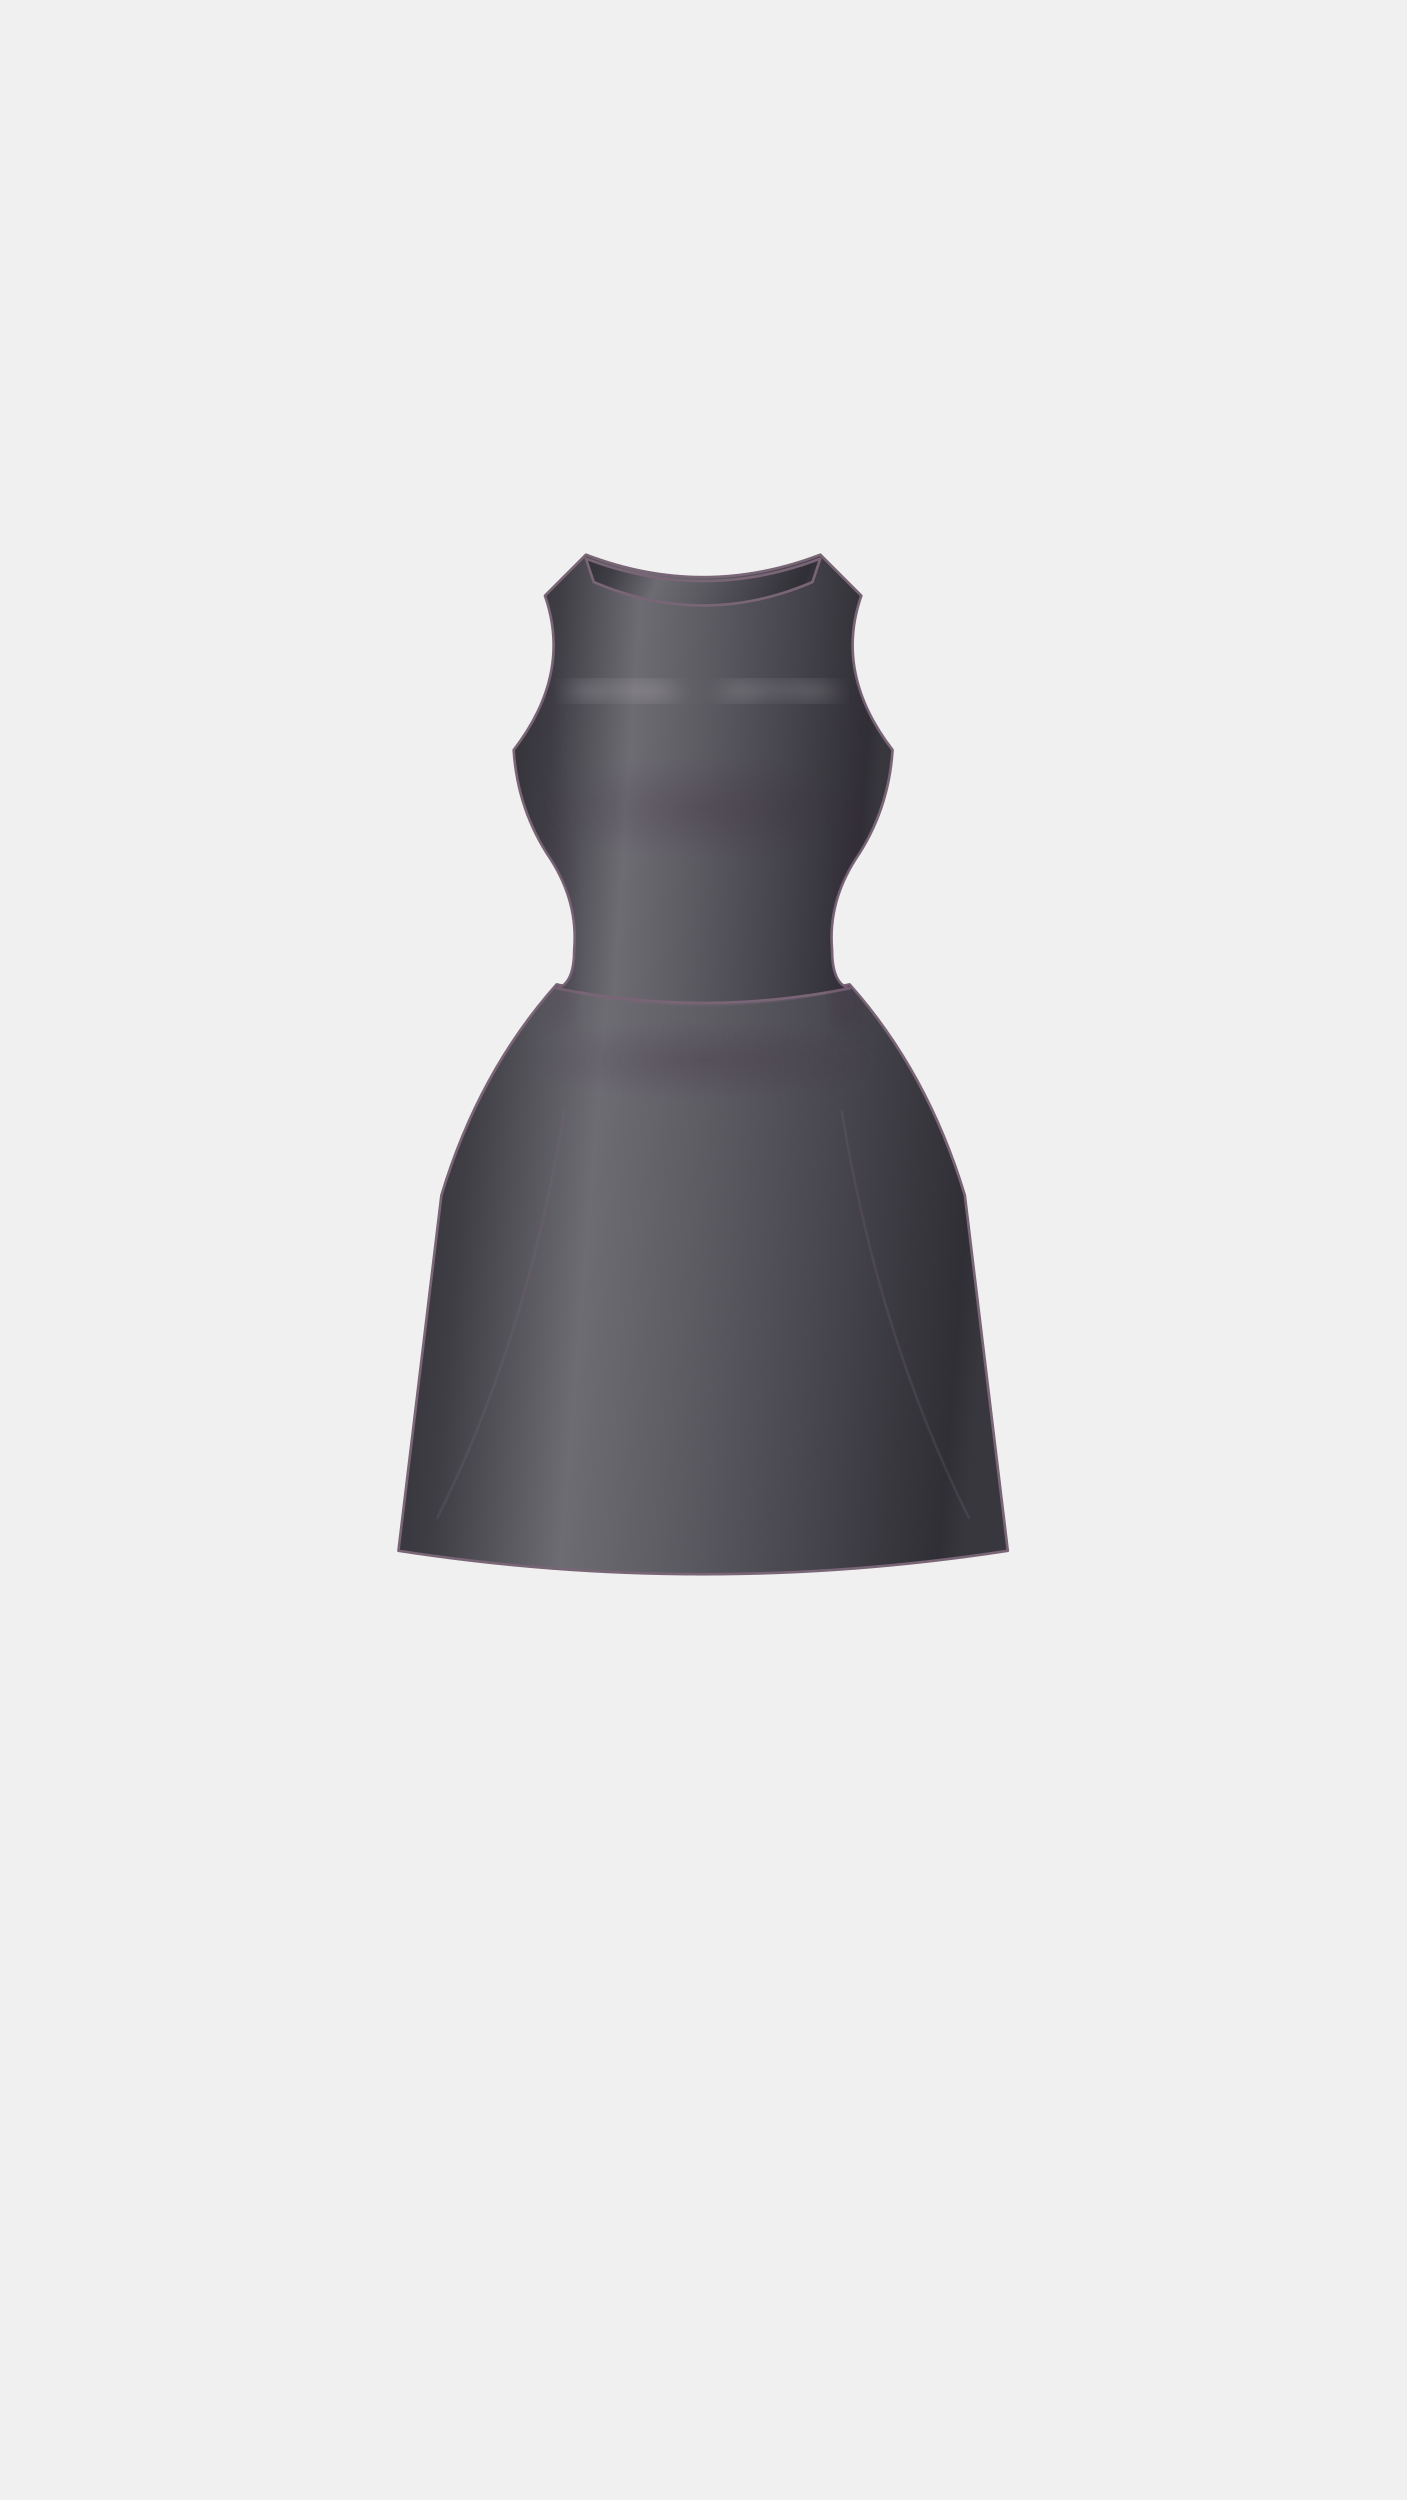
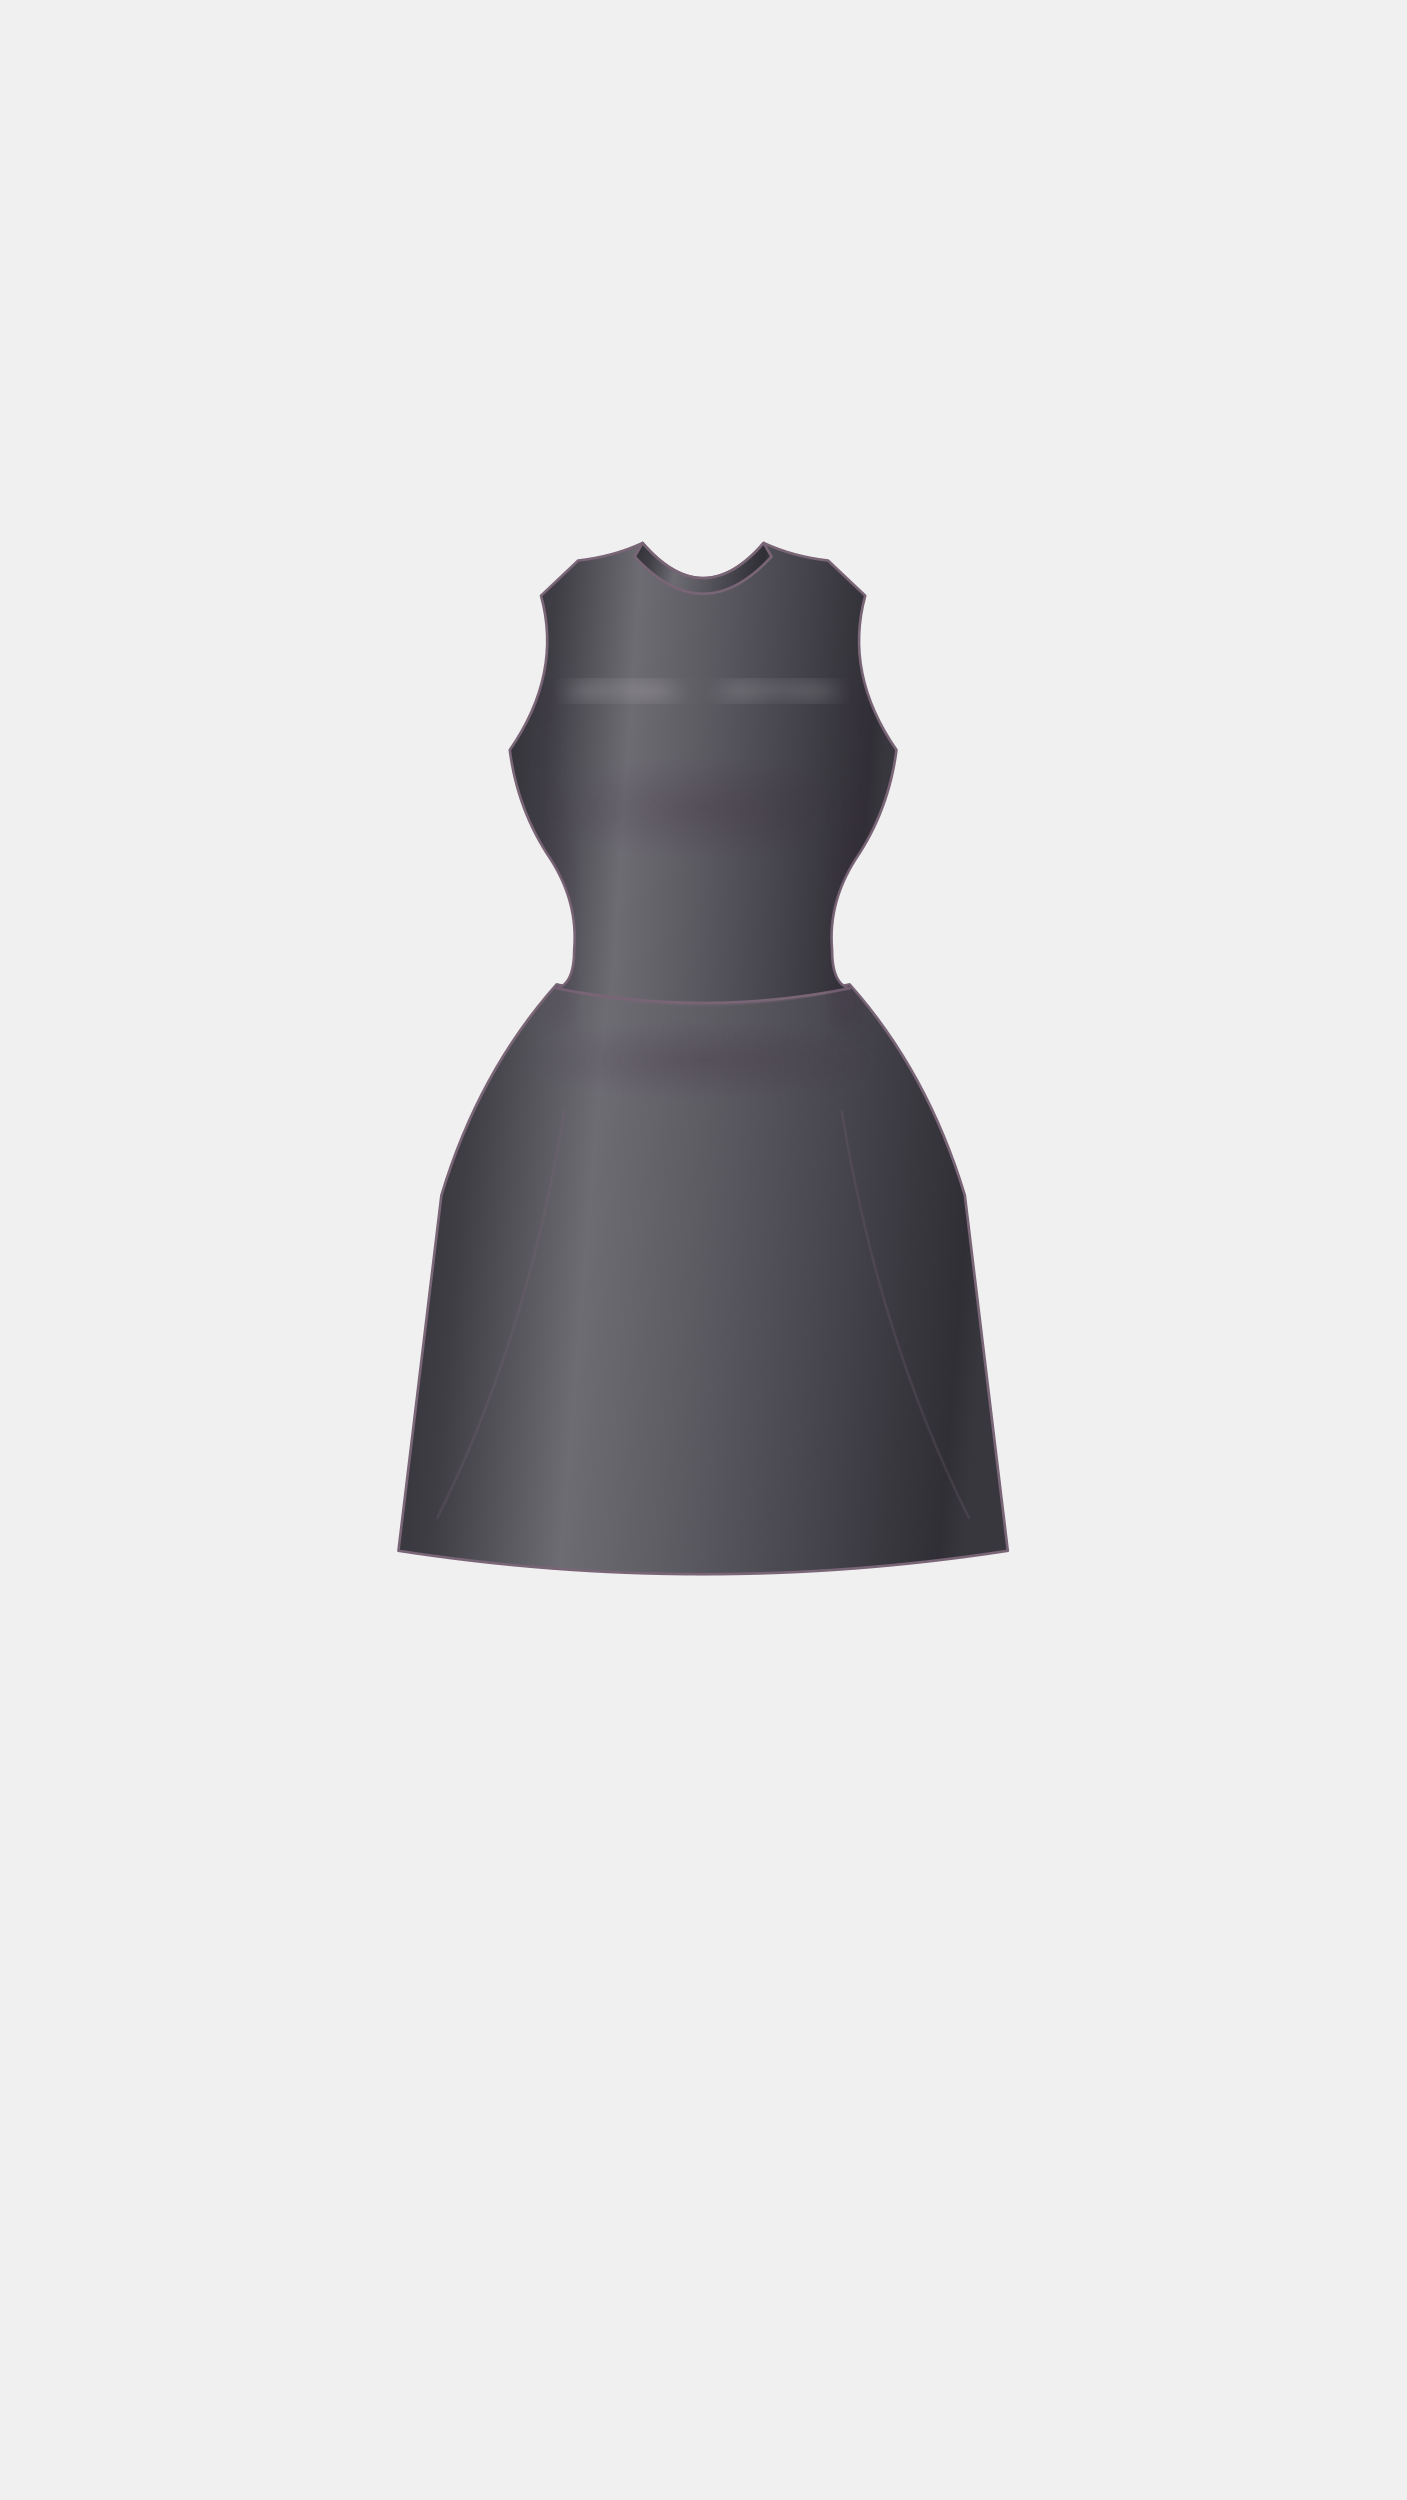
<svg xmlns="http://www.w3.org/2000/svg" width="720" height="1280" viewBox="0 0 720 1280" fill="none">
  <defs>
-     <linearGradient id="mcp14rk-0" x1="0" y1="0" x2="1" y2=".08">
+     <linearGradient id="m1pwwpva-0" x1="0" y1="0" x2="1" y2=".08">
      <stop stop-color="#313035" />
      <stop offset=".13" stop-color="#3f3e45" />
      <stop offset=".34" stop-color="#6e6c73" />
      <stop offset=".53" stop-color="#5d5b62" />
      <stop offset=".76" stop-color="#45434b" />
      <stop offset=".96" stop-color="#302f35" />
      <stop offset="1" stop-color="#39373e" />
    </linearGradient>
  </defs>
  <g stroke="#796576" stroke-width="1.35" stroke-linecap="round" stroke-linejoin="round">
    <defs>
      <clipPath id="cloth-clip">
-         <path d="M285 504 Q360 521 435 504 Q475 549 494 612 L516 794 Q360 818 204 794 L226 612 Q245 549 285 504Z" fill="url(#mcp14rk-0)" />
-         <path d="M300 284 Q360 307 420 284 L441 305 Q427 345 457 384 Q455 415 438 440 Q424 462 426 486 Q426 504 435 506 Q360 521 285 506 Q294 504 294 486 Q296 462 282 440 Q265 415 263 384 Q293 345 279 305Z" fill="url(#mcp14rk-0)" />
-         <path d="M300 286 Q360 309 420 286 L416 298 Q360 322 304 298Z" fill="url(#mcp14rk-0)" />
+         <path d="M285 504 Q360 521 435 504 Q475 549 494 612 L516 794 Q360 818 204 794 L226 612 Q245 549 285 504Z" fill="url(#m1pwwpva-0)" />
+         <path d="M329 278 Q360 314 391 278 Q406 285 424 287 L443 305 Q432 345 459 384 Q455 415 438 440 Q424 462 426 486 Q426 504 435 506 Q360 521 285 506 Q294 504 294 486 Q296 462 282 440 Q265 415 261 384 Q288 345 277 305 L296 287 Q314 285 329 278Z" fill="url(#m1pwwpva-0)" />
+         <path d="M329 278 Q360 314 391 278 L395 285 Q360 323 325 285Z" fill="url(#m1pwwpva-0)" />
        <path d="M285 506 Q360 523 435 506" stroke="#796576" opacity="0.32" />
        <path d="M289 569 Q270 685 224 777 M431 569 Q450 685 496 777" stroke="#796576" opacity="0.23" />
      </clipPath>
      <linearGradient id="cloth-round">
        <stop stop-color="#302039" stop-opacity=".19" />
        <stop offset=".32" stop-color="#fff" stop-opacity=".22" />
        <stop offset=".6" stop-color="#fff" stop-opacity="0" />
        <stop offset="1" stop-color="#302039" stop-opacity=".18" />
      </linearGradient>
      <radialGradient id="cloth-contact">
        <stop stop-color="#392841" stop-opacity=".24" />
        <stop offset="1" stop-color="#392841" stop-opacity="0" />
      </radialGradient>
      <filter id="cloth-soft">
        <feGaussianBlur stdDeviation="6" />
      </filter>
    </defs>
-     <path d="M285 504 Q360 521 435 504 Q475 549 494 612 L516 794 Q360 818 204 794 L226 612 Q245 549 285 504Z" fill="url(#mcp14rk-0)" />
-     <path d="M300 284 Q360 307 420 284 L441 305 Q427 345 457 384 Q455 415 438 440 Q424 462 426 486 Q426 504 435 506 Q360 521 285 506 Q294 504 294 486 Q296 462 282 440 Q265 415 263 384 Q293 345 279 305Z" fill="url(#mcp14rk-0)" />
-     <path d="M300 286 Q360 309 420 286 L416 298 Q360 322 304 298Z" fill="url(#mcp14rk-0)" />
+     <path d="M285 504 Q360 521 435 504 Q475 549 494 612 L516 794 Q360 818 204 794 L226 612 Q245 549 285 504Z" fill="url(#m1pwwpva-0)" />
+     <path d="M329 278 Q360 314 391 278 Q406 285 424 287 L443 305 Q432 345 459 384 Q455 415 438 440 Q424 462 426 486 Q426 504 435 506 Q360 521 285 506 Q294 504 294 486 Q296 462 282 440 Q265 415 261 384 Q288 345 277 305 L296 287 Q314 285 329 278Z" fill="url(#m1pwwpva-0)" />
+     <path d="M329 278 Q360 314 391 278 L395 285 Q360 323 325 285Z" fill="url(#m1pwwpva-0)" />
    <path d="M285 506 Q360 523 435 506" stroke="#796576" opacity="0.32" />
    <path d="M289 569 Q270 685 224 777 M431 569 Q450 685 496 777" stroke="#796576" opacity="0.23" />
    <g data-material="cloth-volume" clip-path="url(#cloth-clip)">
      <path d="M281 353 Q269 397 286 437 Q304 469 286 520" fill="none" stroke="#392841" stroke-width="14" opacity=".15" filter="url(#cloth-soft)" />
      <path d="M440 354 Q452 397 434 437 Q417 474 433 519" fill="none" stroke="#392841" stroke-width="16" opacity=".22" filter="url(#cloth-soft)" />
      <path d="M297 357 Q315 340 341 359 M376 356 Q400 340 422 358" fill="none" stroke="#fff" stroke-width="14" opacity=".2" filter="url(#cloth-soft)" />
      <ellipse cx="360" cy="414" rx="85" ry="27" fill="url(#cloth-contact)" stroke="none" />
      <ellipse cx="360" cy="543" rx="94" ry="21" fill="url(#cloth-contact)" stroke="none" />
    </g>
  </g>
</svg>
